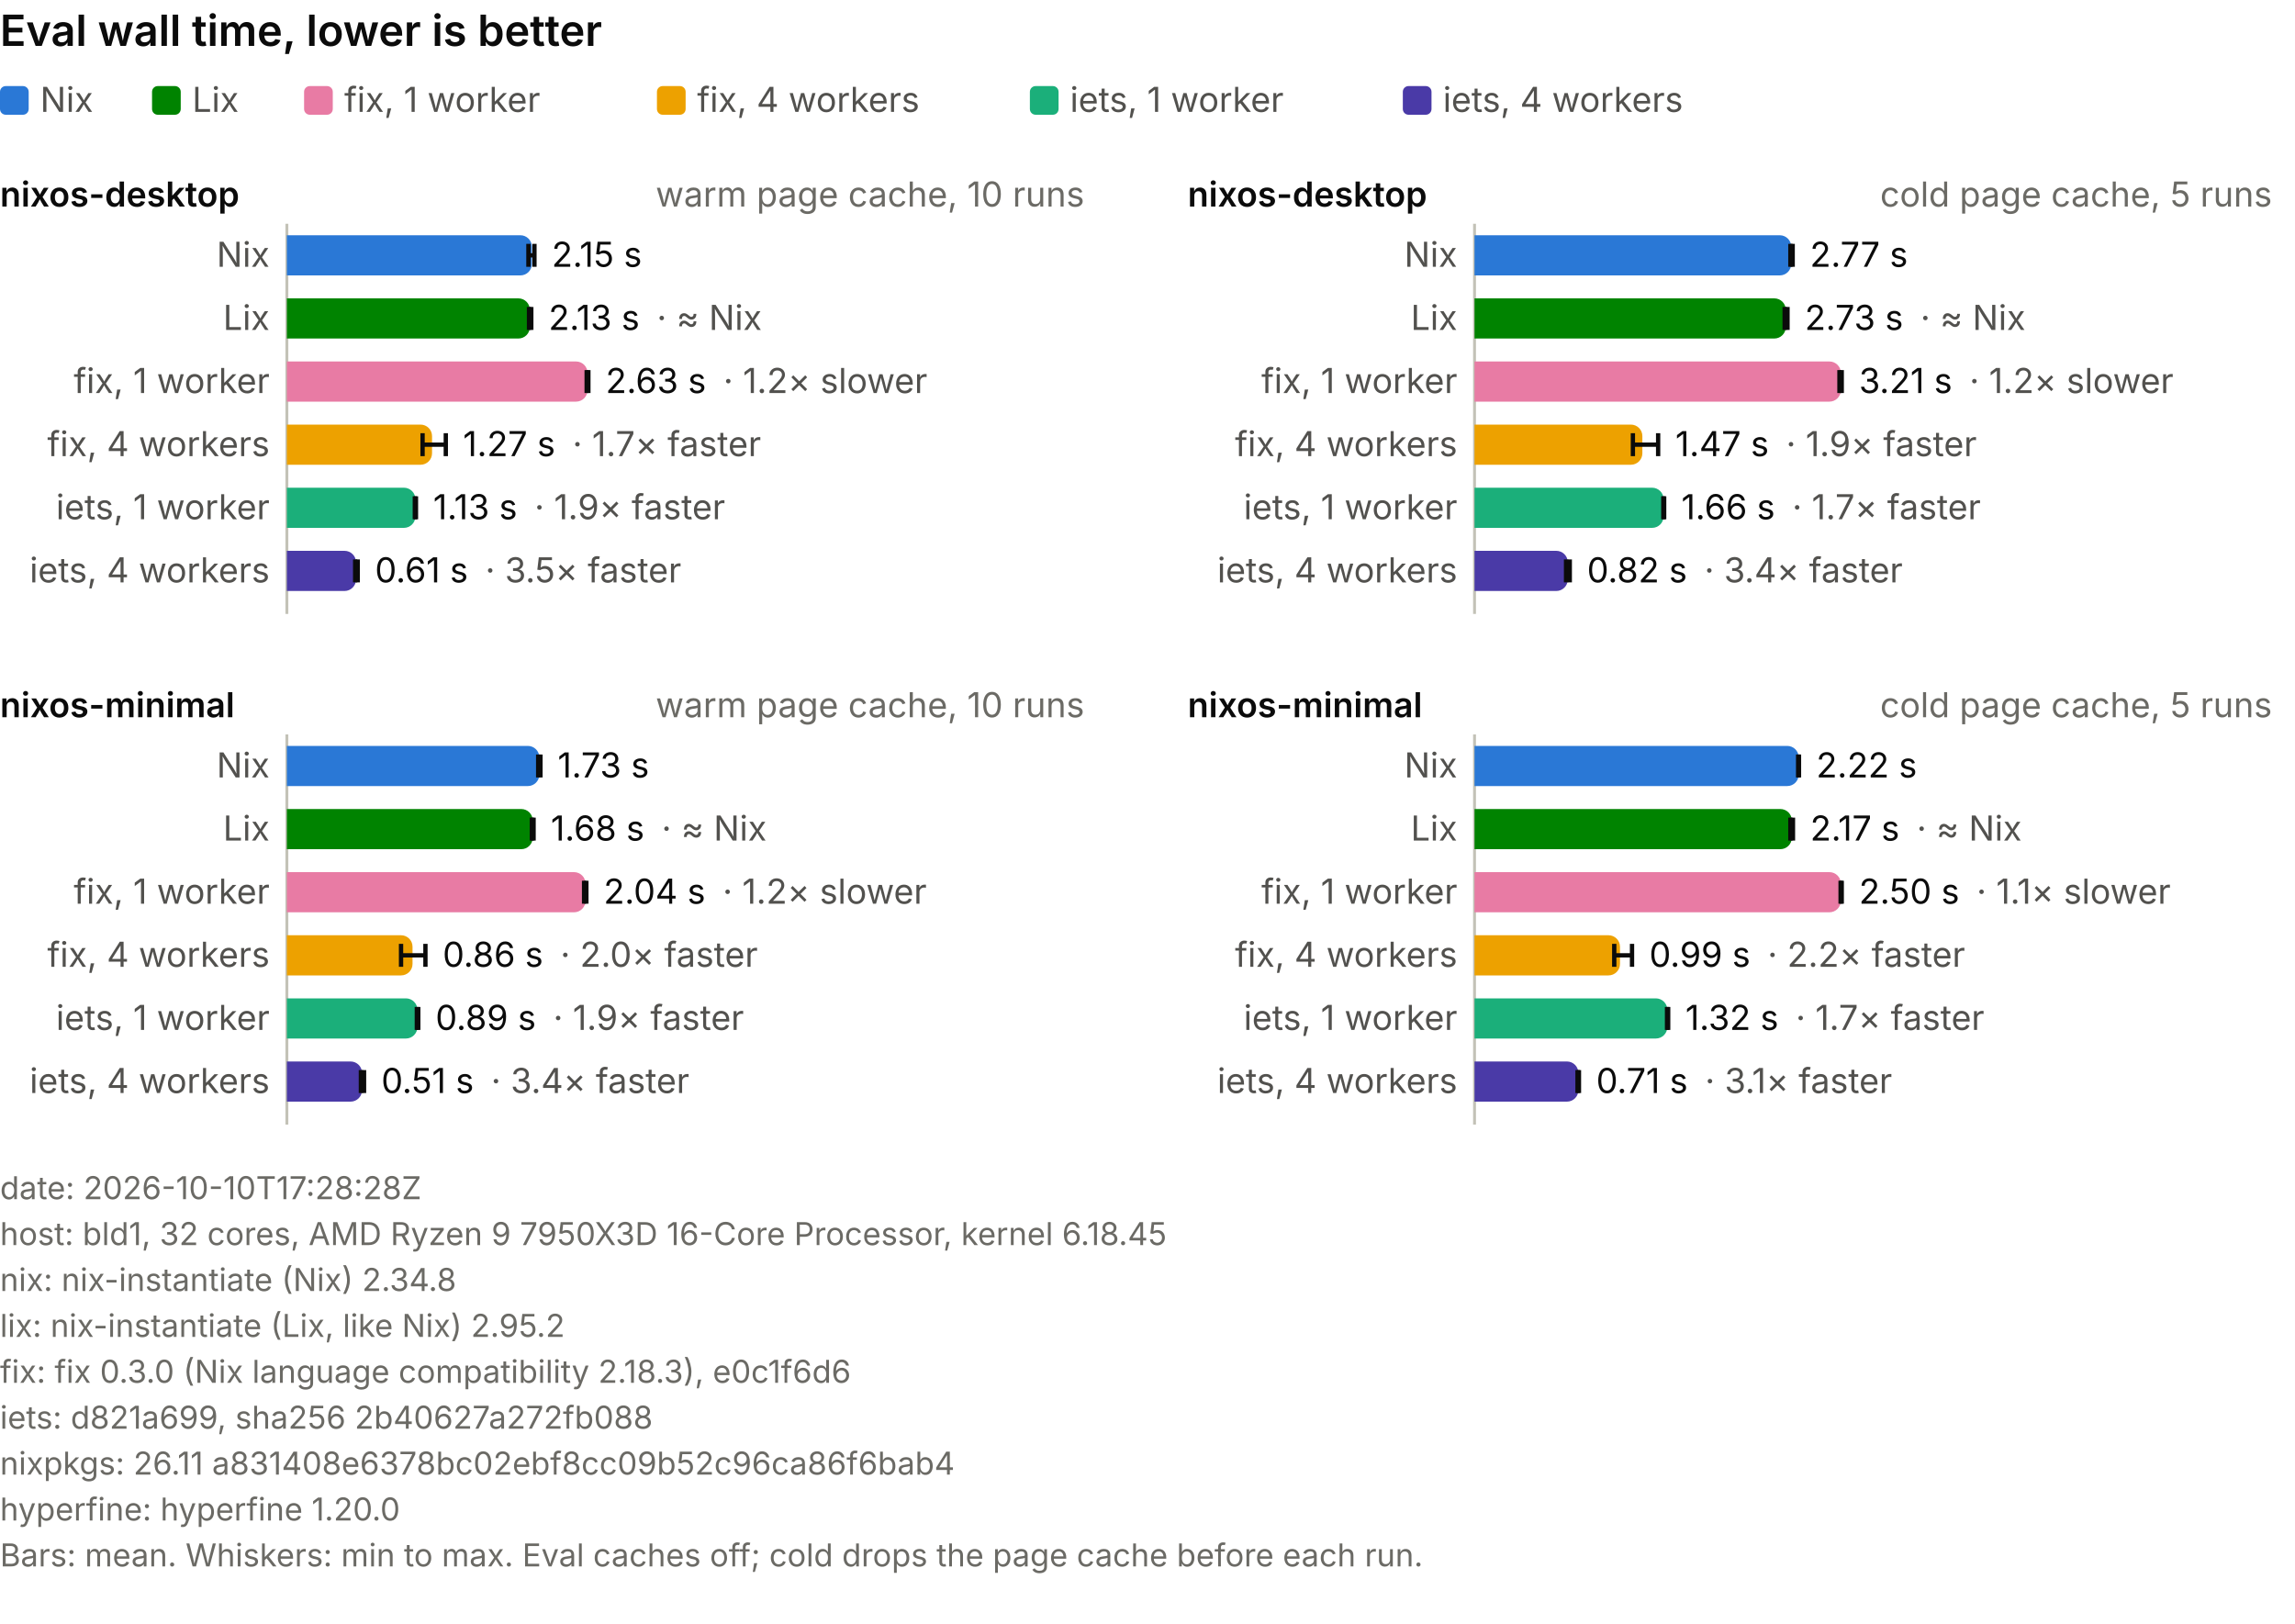
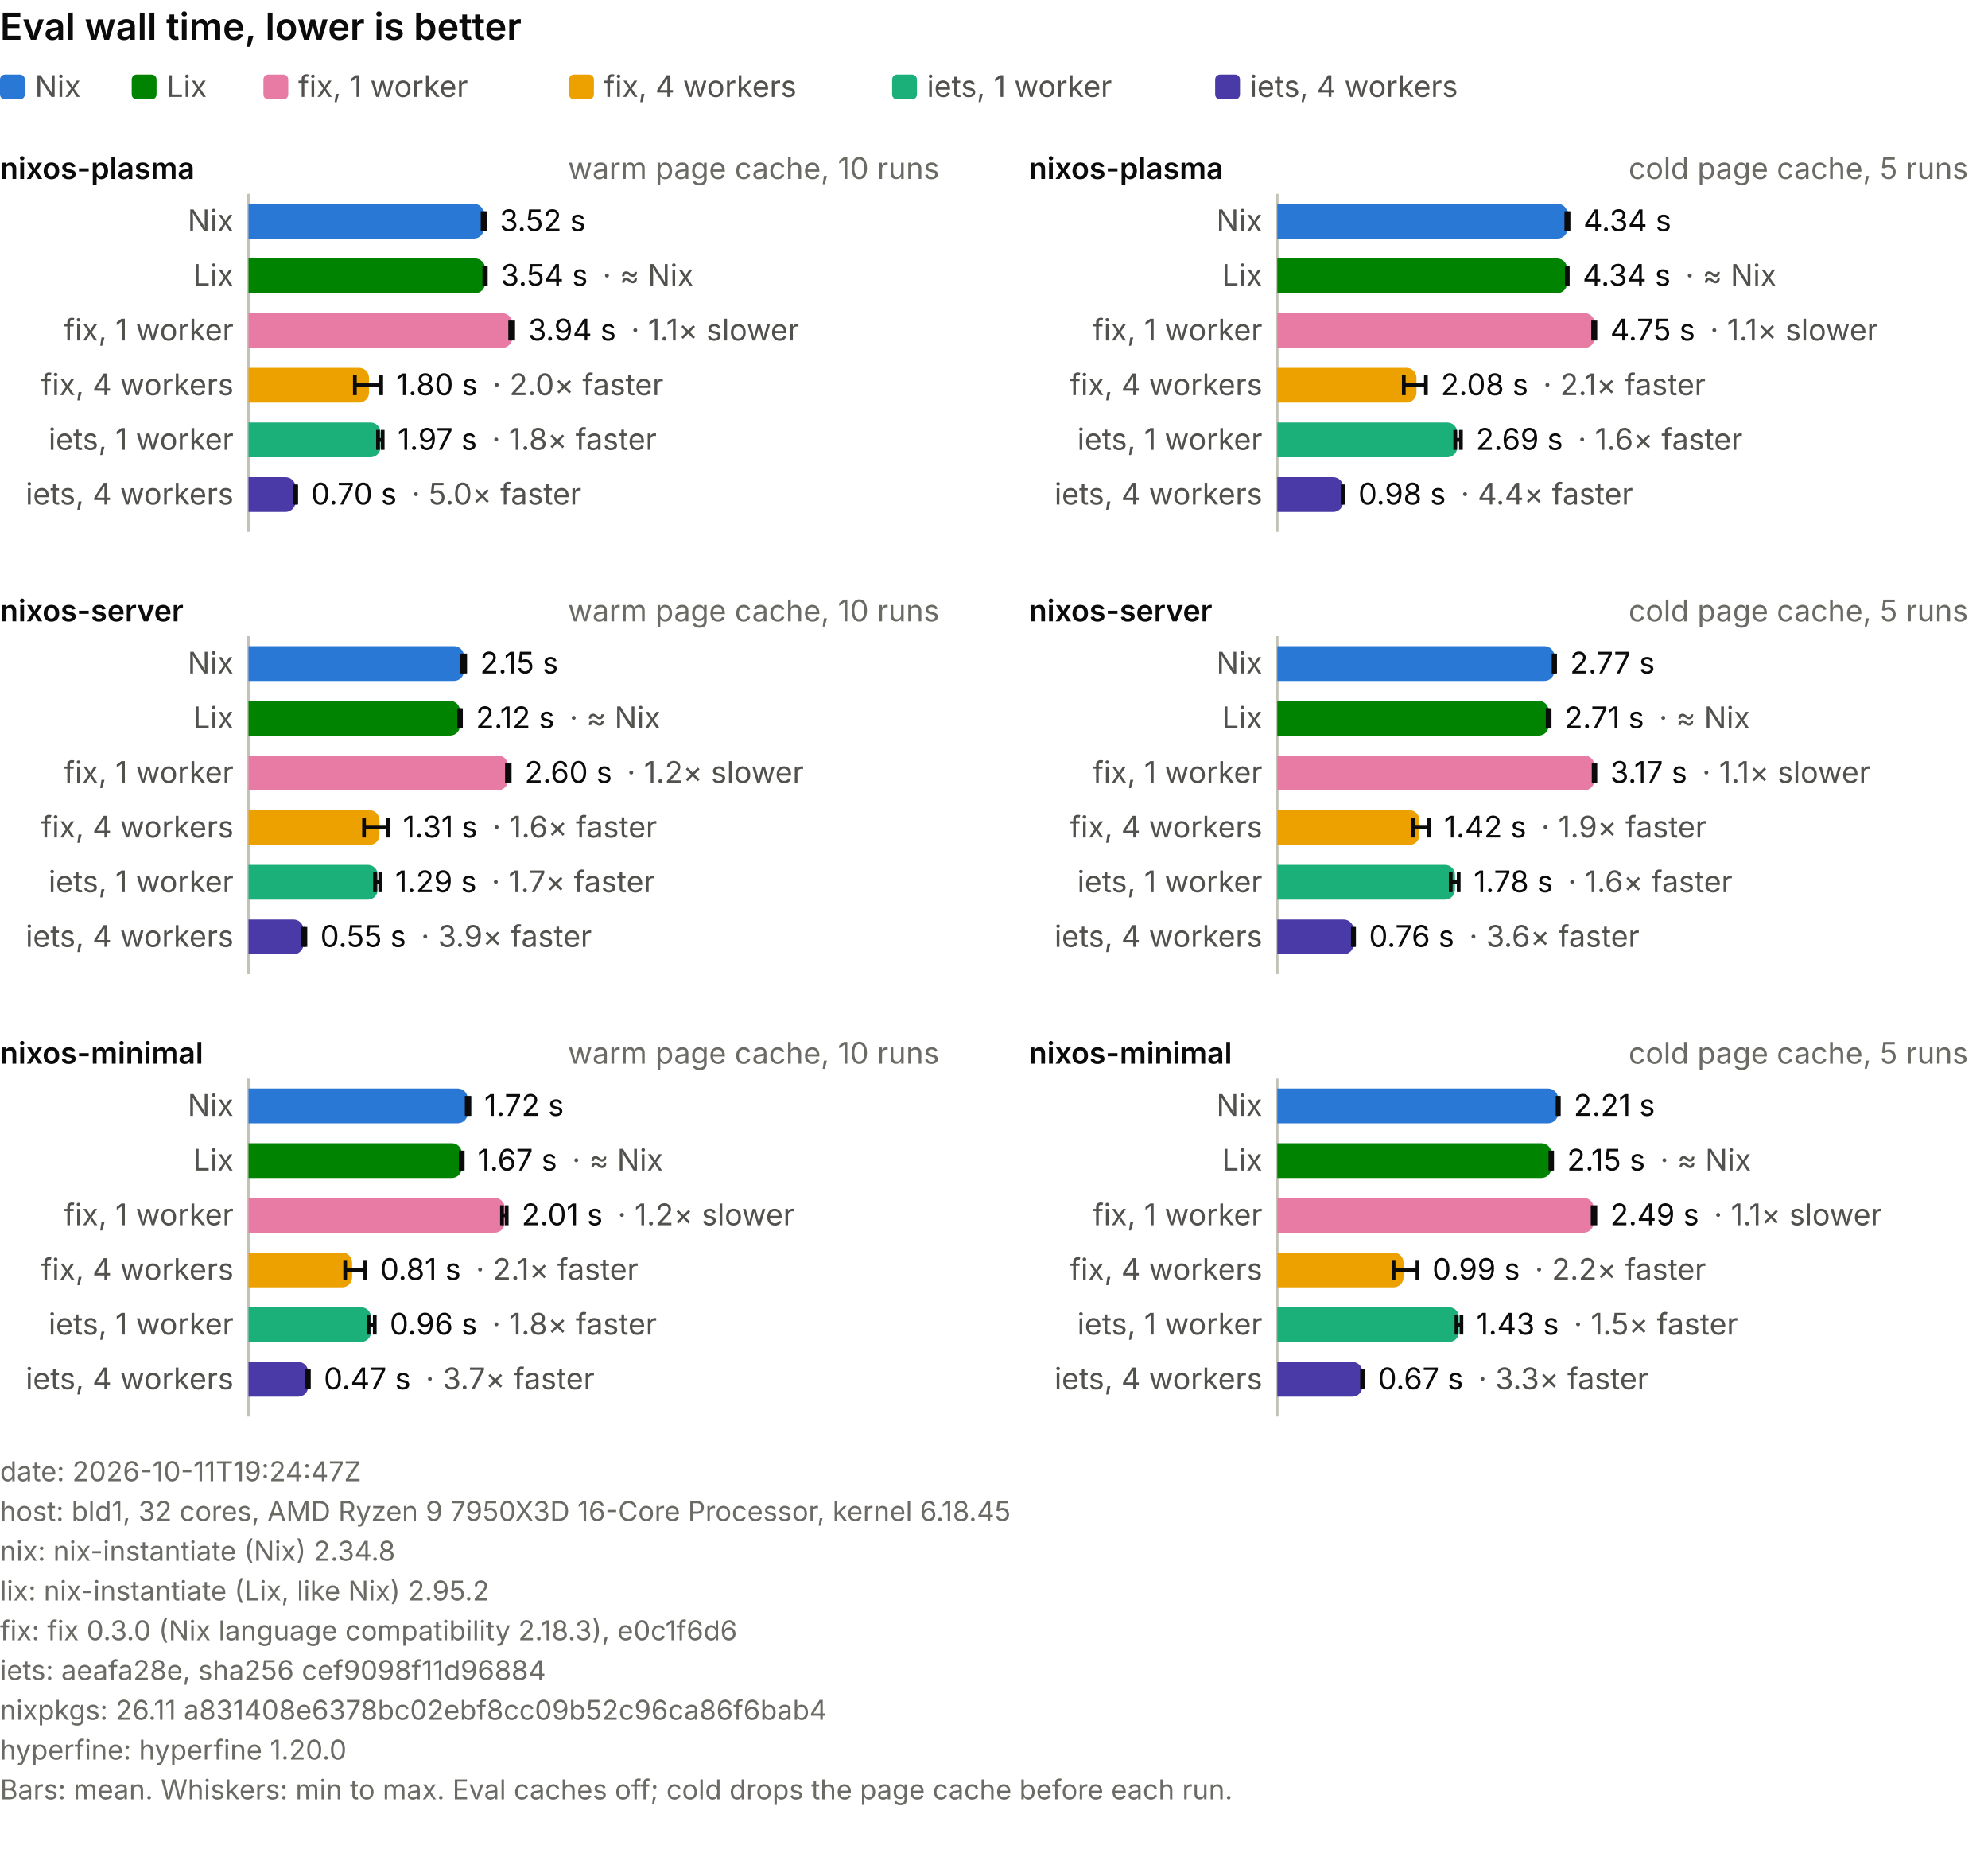
- <svg xmlns="http://www.w3.org/2000/svg" width="800" height="566" viewBox="0 0 800 566" font-family="system-ui,-apple-system,Segoe UI,sans-serif" font-size="12">
+ <svg xmlns="http://www.w3.org/2000/svg" width="800" height="744" viewBox="0 0 800 744" font-family="system-ui,-apple-system,Segoe UI,sans-serif" font-size="12">
  <text x="0" y="16" font-size="15" font-weight="600" fill="#0b0b0b">Eval wall time, lower is better</text>
  <rect x="0" y="30" width="10" height="10" rx="2" fill="#2a78d6" />
  <text x="14" y="39" fill="#52514e">Nix</text>
  <rect x="53" y="30" width="10" height="10" rx="2" fill="#008300" />
  <text x="67" y="39" fill="#52514e">Lix</text>
  <rect x="106" y="30" width="10" height="10" rx="2" fill="#e87ba4" />
  <text x="120" y="39" fill="#52514e">fix, 1 worker</text>
  <rect x="229" y="30" width="10" height="10" rx="2" fill="#eda100" />
  <text x="243" y="39" fill="#52514e">fix, 4 workers</text>
  <rect x="359" y="30" width="10" height="10" rx="2" fill="#1baf7a" />
  <text x="373" y="39" fill="#52514e">iets, 1 worker</text>
  <rect x="489" y="30" width="10" height="10" rx="2" fill="#4a3aa7" />
  <text x="503" y="39" fill="#52514e">iets, 4 workers</text>
-   <text x="0" y="72" font-weight="600" fill="#0b0b0b">nixos-desktop</text>
+   <text x="0" y="72" font-weight="600" fill="#0b0b0b">nixos-plasma</text>
  <text x="378" y="72" text-anchor="end" fill="#6b6a65">warm page cache, 10 runs</text>
  <line x1="100" x2="100" y1="78" y2="214" stroke="#c3c2b7" />
  <text x="94" y="93.0" text-anchor="end" fill="#52514e">Nix</text>
  <g>
-     <path d="M100 82h81.4a4 4 0 0 1 4 4v6a4 4 0 0 1 -4 4h-81.4z" fill="#2a78d6" />
-     <line x1="184.2" x2="186.3" y1="89.0" y2="89.0" stroke="#0b0b0b" stroke-width="1.5" />
-     <line x1="184.2" x2="184.2" y1="85.0" y2="93.0" stroke="#0b0b0b" stroke-width="1.5" />
-     <line x1="186.3" x2="186.3" y1="85.0" y2="93.0" stroke="#0b0b0b" stroke-width="1.5" />
-   </g>
-   <text x="192.3" y="93.0" fill="#0b0b0b">2.15 s<tspan dx="6" fill="#52514e" />
+     <path d="M100 82h90.7a4 4 0 0 1 4 4v6a4 4 0 0 1 -4 4h-90.7z" fill="#2a78d6" />
+     <line x1="194.2" x2="195.1" y1="89.0" y2="89.0" stroke="#0b0b0b" stroke-width="1.5" />
+     <line x1="194.2" x2="194.2" y1="85.0" y2="93.0" stroke="#0b0b0b" stroke-width="1.5" />
+     <line x1="195.1" x2="195.1" y1="85.0" y2="93.0" stroke="#0b0b0b" stroke-width="1.5" />
+   </g>
+   <text x="201.1" y="93.0" fill="#0b0b0b">3.52 s<tspan dx="6" fill="#52514e" />
  </text>
  <text x="94" y="115.0" text-anchor="end" fill="#52514e">Lix</text>
  <g>
-     <path d="M100 104h80.7a4 4 0 0 1 4 4v6a4 4 0 0 1 -4 4h-80.7z" fill="#008300" />
-     <line x1="184.4" x2="185.2" y1="111.0" y2="111.0" stroke="#0b0b0b" stroke-width="1.5" />
-     <line x1="184.4" x2="184.4" y1="107.0" y2="115.0" stroke="#0b0b0b" stroke-width="1.5" />
-     <line x1="185.2" x2="185.2" y1="107.0" y2="115.0" stroke="#0b0b0b" stroke-width="1.5" />
-   </g>
-   <text x="191.2" y="115.0" fill="#0b0b0b">2.13 s<tspan dx="6" fill="#52514e">· ≈ Nix</tspan>
+     <path d="M100 104h91.2a4 4 0 0 1 4 4v6a4 4 0 0 1 -4 4h-91.2z" fill="#008300" />
+     <line x1="194.9" x2="195.5" y1="111.0" y2="111.0" stroke="#0b0b0b" stroke-width="1.5" />
+     <line x1="194.9" x2="194.9" y1="107.0" y2="115.0" stroke="#0b0b0b" stroke-width="1.5" />
+     <line x1="195.5" x2="195.5" y1="107.0" y2="115.0" stroke="#0b0b0b" stroke-width="1.5" />
+   </g>
+   <text x="201.5" y="115.0" fill="#0b0b0b">3.54 s<tspan dx="6" fill="#52514e">· ≈ Nix</tspan>
  </text>
  <text x="94" y="137.0" text-anchor="end" fill="#52514e">fix, 1 worker</text>
  <g>
-     <path d="M100 126h100.8a4 4 0 0 1 4 4v6a4 4 0 0 1 -4 4h-100.8z" fill="#e87ba4" />
-     <line x1="204.5" x2="205.1" y1="133.0" y2="133.0" stroke="#0b0b0b" stroke-width="1.5" />
-     <line x1="204.5" x2="204.5" y1="129.0" y2="137.0" stroke="#0b0b0b" stroke-width="1.5" />
-     <line x1="205.1" x2="205.1" y1="129.0" y2="137.0" stroke="#0b0b0b" stroke-width="1.5" />
-   </g>
-   <text x="211.1" y="137.0" fill="#0b0b0b">2.63 s<tspan dx="6" fill="#52514e">· 1.2× slower</tspan>
+     <path d="M100 126h102.1a4 4 0 0 1 4 4v6a4 4 0 0 1 -4 4h-102.1z" fill="#e87ba4" />
+     <line x1="205.3" x2="206.5" y1="133.0" y2="133.0" stroke="#0b0b0b" stroke-width="1.5" />
+     <line x1="205.3" x2="205.3" y1="129.0" y2="137.0" stroke="#0b0b0b" stroke-width="1.5" />
+     <line x1="206.5" x2="206.5" y1="129.0" y2="137.0" stroke="#0b0b0b" stroke-width="1.5" />
+   </g>
+   <text x="212.5" y="137.0" fill="#0b0b0b">3.94 s<tspan dx="6" fill="#52514e">· 1.1× slower</tspan>
  </text>
  <text x="94" y="159.0" text-anchor="end" fill="#52514e">fix, 4 workers</text>
  <g>
-     <path d="M100 148h46.6a4 4 0 0 1 4 4v6a4 4 0 0 1 -4 4h-46.6z" fill="#eda100" />
-     <line x1="147.3" x2="155.4" y1="155.0" y2="155.0" stroke="#0b0b0b" stroke-width="1.5" />
-     <line x1="147.3" x2="147.3" y1="151.0" y2="159.0" stroke="#0b0b0b" stroke-width="1.5" />
-     <line x1="155.4" x2="155.4" y1="151.0" y2="159.0" stroke="#0b0b0b" stroke-width="1.5" />
-   </g>
-   <text x="161.4" y="159.0" fill="#0b0b0b">1.27 s<tspan dx="6" fill="#52514e">· 1.7× faster</tspan>
+     <path d="M100 148h44.5a4 4 0 0 1 4 4v6a4 4 0 0 1 -4 4h-44.5z" fill="#eda100" />
+     <line x1="142.8" x2="153.4" y1="155.0" y2="155.0" stroke="#0b0b0b" stroke-width="1.5" />
+     <line x1="142.8" x2="142.8" y1="151.0" y2="159.0" stroke="#0b0b0b" stroke-width="1.5" />
+     <line x1="153.4" x2="153.4" y1="151.0" y2="159.0" stroke="#0b0b0b" stroke-width="1.5" />
+   </g>
+   <text x="159.4" y="159.0" fill="#0b0b0b">1.80 s<tspan dx="6" fill="#52514e">· 2.0× faster</tspan>
  </text>
  <text x="94" y="181.0" text-anchor="end" fill="#52514e">iets, 1 worker</text>
  <g>
-     <path d="M100 170h40.8a4 4 0 0 1 4 4v6a4 4 0 0 1 -4 4h-40.8z" fill="#1baf7a" />
-     <line x1="144.6" x2="145.0" y1="177.0" y2="177.0" stroke="#0b0b0b" stroke-width="1.5" />
-     <line x1="144.6" x2="144.6" y1="173.0" y2="181.0" stroke="#0b0b0b" stroke-width="1.5" />
-     <line x1="145.0" x2="145.0" y1="173.0" y2="181.0" stroke="#0b0b0b" stroke-width="1.5" />
-   </g>
-   <text x="151.0" y="181.0" fill="#0b0b0b">1.13 s<tspan dx="6" fill="#52514e">· 1.9× faster</tspan>
+     <path d="M100 170h49.1a4 4 0 0 1 4 4v6a4 4 0 0 1 -4 4h-49.1z" fill="#1baf7a" />
+     <line x1="152.1" x2="154.0" y1="177.0" y2="177.0" stroke="#0b0b0b" stroke-width="1.5" />
+     <line x1="152.1" x2="152.1" y1="173.0" y2="181.0" stroke="#0b0b0b" stroke-width="1.5" />
+     <line x1="154.0" x2="154.0" y1="173.0" y2="181.0" stroke="#0b0b0b" stroke-width="1.5" />
+   </g>
+   <text x="160.0" y="181.0" fill="#0b0b0b">1.97 s<tspan dx="6" fill="#52514e">· 1.8× faster</tspan>
  </text>
  <text x="94" y="203.0" text-anchor="end" fill="#52514e">iets, 4 workers</text>
  <g>
-     <path d="M100 192h20.1a4 4 0 0 1 4 4v6a4 4 0 0 1 -4 4h-20.1z" fill="#4a3aa7" />
-     <line x1="123.8" x2="124.7" y1="199.0" y2="199.0" stroke="#0b0b0b" stroke-width="1.5" />
-     <line x1="123.8" x2="123.8" y1="195.0" y2="203.0" stroke="#0b0b0b" stroke-width="1.5" />
-     <line x1="124.7" x2="124.7" y1="195.0" y2="203.0" stroke="#0b0b0b" stroke-width="1.5" />
-   </g>
-   <text x="130.7" y="203.0" fill="#0b0b0b">0.61 s<tspan dx="6" fill="#52514e">· 3.5× faster</tspan>
-   </text>
-   <text x="414" y="72" font-weight="600" fill="#0b0b0b">nixos-desktop</text>
+     <path d="M100 192h14.9a4 4 0 0 1 4 4v6a4 4 0 0 1 -4 4h-14.9z" fill="#4a3aa7" />
+     <line x1="118.6" x2="119.2" y1="199.0" y2="199.0" stroke="#0b0b0b" stroke-width="1.5" />
+     <line x1="118.6" x2="118.6" y1="195.0" y2="203.0" stroke="#0b0b0b" stroke-width="1.5" />
+     <line x1="119.2" x2="119.2" y1="195.0" y2="203.0" stroke="#0b0b0b" stroke-width="1.5" />
+   </g>
+   <text x="125.2" y="203.0" fill="#0b0b0b">0.70 s<tspan dx="6" fill="#52514e">· 5.0× faster</tspan>
+   </text>
+   <text x="414" y="72" font-weight="600" fill="#0b0b0b">nixos-plasma</text>
  <text x="792" y="72" text-anchor="end" fill="#6b6a65">cold page cache, 5 runs</text>
  <line x1="514" x2="514" y1="78" y2="214" stroke="#c3c2b7" />
  <text x="508" y="93.0" text-anchor="end" fill="#52514e">Nix</text>
  <g>
-     <path d="M514 82h106.4a4 4 0 0 1 4 4v6a4 4 0 0 1 -4 4h-106.4z" fill="#2a78d6" />
-     <line x1="624.1" x2="624.9" y1="89.0" y2="89.0" stroke="#0b0b0b" stroke-width="1.5" />
-     <line x1="624.1" x2="624.1" y1="85.0" y2="93.0" stroke="#0b0b0b" stroke-width="1.5" />
-     <line x1="624.9" x2="624.9" y1="85.0" y2="93.0" stroke="#0b0b0b" stroke-width="1.5" />
-   </g>
-   <text x="630.9" y="93.0" fill="#0b0b0b">2.77 s<tspan dx="6" fill="#52514e" />
+     <path d="M514 82h112.8a4 4 0 0 1 4 4v6a4 4 0 0 1 -4 4h-112.8z" fill="#2a78d6" />
+     <line x1="630.3" x2="631.2" y1="89.0" y2="89.0" stroke="#0b0b0b" stroke-width="1.5" />
+     <line x1="630.3" x2="630.3" y1="85.0" y2="93.0" stroke="#0b0b0b" stroke-width="1.5" />
+     <line x1="631.2" x2="631.2" y1="85.0" y2="93.0" stroke="#0b0b0b" stroke-width="1.5" />
+   </g>
+   <text x="637.2" y="93.0" fill="#0b0b0b">4.34 s<tspan dx="6" fill="#52514e" />
  </text>
  <text x="508" y="115.0" text-anchor="end" fill="#52514e">Lix</text>
  <g>
-     <path d="M514 104h104.5a4 4 0 0 1 4 4v6a4 4 0 0 1 -4 4h-104.5z" fill="#008300" />
-     <line x1="622.1" x2="623.1" y1="111.0" y2="111.0" stroke="#0b0b0b" stroke-width="1.5" />
-     <line x1="622.1" x2="622.1" y1="107.0" y2="115.0" stroke="#0b0b0b" stroke-width="1.5" />
-     <line x1="623.1" x2="623.1" y1="107.0" y2="115.0" stroke="#0b0b0b" stroke-width="1.5" />
-   </g>
-   <text x="629.1" y="115.0" fill="#0b0b0b">2.73 s<tspan dx="6" fill="#52514e">· ≈ Nix</tspan>
+     <path d="M514 104h112.6a4 4 0 0 1 4 4v6a4 4 0 0 1 -4 4h-112.6z" fill="#008300" />
+     <line x1="630.5" x2="630.9" y1="111.0" y2="111.0" stroke="#0b0b0b" stroke-width="1.5" />
+     <line x1="630.5" x2="630.5" y1="107.0" y2="115.0" stroke="#0b0b0b" stroke-width="1.5" />
+     <line x1="630.9" x2="630.9" y1="107.0" y2="115.0" stroke="#0b0b0b" stroke-width="1.5" />
+   </g>
+   <text x="636.9" y="115.0" fill="#0b0b0b">4.34 s<tspan dx="6" fill="#52514e">· ≈ Nix</tspan>
  </text>
  <text x="508" y="137.0" text-anchor="end" fill="#52514e">fix, 1 worker</text>
  <g>
    <path d="M514 126h123.7a4 4 0 0 1 4 4v6a4 4 0 0 1 -4 4h-123.7z" fill="#e87ba4" />
-     <line x1="641.2" x2="642.0" y1="133.0" y2="133.0" stroke="#0b0b0b" stroke-width="1.5" />
-     <line x1="641.2" x2="641.2" y1="129.0" y2="137.0" stroke="#0b0b0b" stroke-width="1.5" />
+     <line x1="641.1" x2="642.0" y1="133.0" y2="133.0" stroke="#0b0b0b" stroke-width="1.5" />
+     <line x1="641.1" x2="641.1" y1="129.0" y2="137.0" stroke="#0b0b0b" stroke-width="1.5" />
    <line x1="642.0" x2="642.0" y1="129.0" y2="137.0" stroke="#0b0b0b" stroke-width="1.5" />
  </g>
-   <text x="648.0" y="137.0" fill="#0b0b0b">3.21 s<tspan dx="6" fill="#52514e">· 1.2× slower</tspan>
+   <text x="648.0" y="137.0" fill="#0b0b0b">4.75 s<tspan dx="6" fill="#52514e">· 1.1× slower</tspan>
  </text>
  <text x="508" y="159.0" text-anchor="end" fill="#52514e">fix, 4 workers</text>
  <g>
-     <path d="M514 148h54.5a4 4 0 0 1 4 4v6a4 4 0 0 1 -4 4h-54.5z" fill="#eda100" />
-     <line x1="569.2" x2="578.0" y1="155.0" y2="155.0" stroke="#0b0b0b" stroke-width="1.5" />
-     <line x1="569.2" x2="569.2" y1="151.0" y2="159.0" stroke="#0b0b0b" stroke-width="1.5" />
-     <line x1="578.0" x2="578.0" y1="151.0" y2="159.0" stroke="#0b0b0b" stroke-width="1.5" />
-   </g>
-   <text x="584.0" y="159.0" fill="#0b0b0b">1.47 s<tspan dx="6" fill="#52514e">· 1.9× faster</tspan>
+     <path d="M514 148h52.0a4 4 0 0 1 4 4v6a4 4 0 0 1 -4 4h-52.0z" fill="#eda100" />
+     <line x1="564.9" x2="573.8" y1="155.0" y2="155.0" stroke="#0b0b0b" stroke-width="1.5" />
+     <line x1="564.9" x2="564.9" y1="151.0" y2="159.0" stroke="#0b0b0b" stroke-width="1.5" />
+     <line x1="573.8" x2="573.8" y1="151.0" y2="159.0" stroke="#0b0b0b" stroke-width="1.5" />
+   </g>
+   <text x="579.8" y="159.0" fill="#0b0b0b">2.08 s<tspan dx="6" fill="#52514e">· 2.1× faster</tspan>
  </text>
  <text x="508" y="181.0" text-anchor="end" fill="#52514e">iets, 1 worker</text>
  <g>
-     <path d="M514 170h61.9a4 4 0 0 1 4 4v6a4 4 0 0 1 -4 4h-61.9z" fill="#1baf7a" />
-     <line x1="579.8" x2="580.1" y1="177.0" y2="177.0" stroke="#0b0b0b" stroke-width="1.5" />
-     <line x1="579.8" x2="579.8" y1="173.0" y2="181.0" stroke="#0b0b0b" stroke-width="1.5" />
-     <line x1="580.1" x2="580.1" y1="173.0" y2="181.0" stroke="#0b0b0b" stroke-width="1.5" />
-   </g>
-   <text x="586.1" y="181.0" fill="#0b0b0b">1.66 s<tspan dx="6" fill="#52514e">· 1.7× faster</tspan>
+     <path d="M514 170h68.4a4 4 0 0 1 4 4v6a4 4 0 0 1 -4 4h-68.4z" fill="#1baf7a" />
+     <line x1="585.6" x2="587.9" y1="177.0" y2="177.0" stroke="#0b0b0b" stroke-width="1.5" />
+     <line x1="585.6" x2="585.6" y1="173.0" y2="181.0" stroke="#0b0b0b" stroke-width="1.5" />
+     <line x1="587.9" x2="587.9" y1="173.0" y2="181.0" stroke="#0b0b0b" stroke-width="1.5" />
+   </g>
+   <text x="593.9" y="181.0" fill="#0b0b0b">2.69 s<tspan dx="6" fill="#52514e">· 1.6× faster</tspan>
  </text>
  <text x="508" y="203.0" text-anchor="end" fill="#52514e">iets, 4 workers</text>
  <g>
-     <path d="M514 192h28.5a4 4 0 0 1 4 4v6a4 4 0 0 1 -4 4h-28.5z" fill="#4a3aa7" />
-     <line x1="545.9" x2="547.2" y1="199.0" y2="199.0" stroke="#0b0b0b" stroke-width="1.5" />
-     <line x1="545.9" x2="545.9" y1="195.0" y2="203.0" stroke="#0b0b0b" stroke-width="1.5" />
-     <line x1="547.2" x2="547.2" y1="195.0" y2="203.0" stroke="#0b0b0b" stroke-width="1.5" />
-   </g>
-   <text x="553.2" y="203.0" fill="#0b0b0b">0.82 s<tspan dx="6" fill="#52514e">· 3.4× faster</tspan>
-   </text>
-   <text x="0" y="250" font-weight="600" fill="#0b0b0b">nixos-minimal</text>
+     <path d="M514 192h22.5a4 4 0 0 1 4 4v6a4 4 0 0 1 -4 4h-22.5z" fill="#4a3aa7" />
+     <line x1="540.3" x2="540.6" y1="199.0" y2="199.0" stroke="#0b0b0b" stroke-width="1.5" />
+     <line x1="540.3" x2="540.3" y1="195.0" y2="203.0" stroke="#0b0b0b" stroke-width="1.5" />
+     <line x1="540.6" x2="540.6" y1="195.0" y2="203.0" stroke="#0b0b0b" stroke-width="1.5" />
+   </g>
+   <text x="546.6" y="203.0" fill="#0b0b0b">0.98 s<tspan dx="6" fill="#52514e">· 4.4× faster</tspan>
+   </text>
+   <text x="0" y="250" font-weight="600" fill="#0b0b0b">nixos-server</text>
  <text x="378" y="250" text-anchor="end" fill="#6b6a65">warm page cache, 10 runs</text>
  <line x1="100" x2="100" y1="256" y2="392" stroke="#c3c2b7" />
  <text x="94" y="271.0" text-anchor="end" fill="#52514e">Nix</text>
  <g>
-     <path d="M100 260h84.0a4 4 0 0 1 4 4v6a4 4 0 0 1 -4 4h-84.0z" fill="#2a78d6" />
-     <line x1="187.6" x2="188.4" y1="267.0" y2="267.0" stroke="#0b0b0b" stroke-width="1.5" />
-     <line x1="187.6" x2="187.6" y1="263.0" y2="271.0" stroke="#0b0b0b" stroke-width="1.5" />
-     <line x1="188.4" x2="188.4" y1="263.0" y2="271.0" stroke="#0b0b0b" stroke-width="1.5" />
-   </g>
-   <text x="194.4" y="271.0" fill="#0b0b0b">1.73 s<tspan dx="6" fill="#52514e" />
+     <path d="M100 260h82.7a4 4 0 0 1 4 4v6a4 4 0 0 1 -4 4h-82.7z" fill="#2a78d6" />
+     <line x1="185.9" x2="187.2" y1="267.0" y2="267.0" stroke="#0b0b0b" stroke-width="1.5" />
+     <line x1="185.9" x2="185.9" y1="263.0" y2="271.0" stroke="#0b0b0b" stroke-width="1.5" />
+     <line x1="187.2" x2="187.2" y1="263.0" y2="271.0" stroke="#0b0b0b" stroke-width="1.5" />
+   </g>
+   <text x="193.2" y="271.0" fill="#0b0b0b">2.15 s<tspan dx="6" fill="#52514e" />
  </text>
  <text x="94" y="293.0" text-anchor="end" fill="#52514e">Lix</text>
  <g>
-     <path d="M100 282h81.7a4 4 0 0 1 4 4v6a4 4 0 0 1 -4 4h-81.7z" fill="#008300" />
-     <line x1="185.4" x2="186.0" y1="289.0" y2="289.0" stroke="#0b0b0b" stroke-width="1.5" />
-     <line x1="185.4" x2="185.4" y1="285.0" y2="293.0" stroke="#0b0b0b" stroke-width="1.5" />
-     <line x1="186.0" x2="186.0" y1="285.0" y2="293.0" stroke="#0b0b0b" stroke-width="1.5" />
-   </g>
-   <text x="192.0" y="293.0" fill="#0b0b0b">1.68 s<tspan dx="6" fill="#52514e">· ≈ Nix</tspan>
+     <path d="M100 282h81.1a4 4 0 0 1 4 4v6a4 4 0 0 1 -4 4h-81.1z" fill="#008300" />
+     <line x1="184.8" x2="185.5" y1="289.0" y2="289.0" stroke="#0b0b0b" stroke-width="1.5" />
+     <line x1="184.8" x2="184.8" y1="285.0" y2="293.0" stroke="#0b0b0b" stroke-width="1.5" />
+     <line x1="185.5" x2="185.5" y1="285.0" y2="293.0" stroke="#0b0b0b" stroke-width="1.5" />
+   </g>
+   <text x="191.5" y="293.0" fill="#0b0b0b">2.12 s<tspan dx="6" fill="#52514e">· ≈ Nix</tspan>
  </text>
  <text x="94" y="315.0" text-anchor="end" fill="#52514e">fix, 1 worker</text>
  <g>
-     <path d="M100 304h100.1a4 4 0 0 1 4 4v6a4 4 0 0 1 -4 4h-100.1z" fill="#e87ba4" />
-     <line x1="203.6" x2="204.4" y1="311.0" y2="311.0" stroke="#0b0b0b" stroke-width="1.5" />
-     <line x1="203.6" x2="203.6" y1="307.0" y2="315.0" stroke="#0b0b0b" stroke-width="1.5" />
-     <line x1="204.4" x2="204.4" y1="307.0" y2="315.0" stroke="#0b0b0b" stroke-width="1.5" />
-   </g>
-   <text x="210.4" y="315.0" fill="#0b0b0b">2.04 s<tspan dx="6" fill="#52514e">· 1.2× slower</tspan>
+     <path d="M100 304h100.4a4 4 0 0 1 4 4v6a4 4 0 0 1 -4 4h-100.4z" fill="#e87ba4" />
+     <line x1="204.0" x2="205.1" y1="311.0" y2="311.0" stroke="#0b0b0b" stroke-width="1.5" />
+     <line x1="204.0" x2="204.0" y1="307.0" y2="315.0" stroke="#0b0b0b" stroke-width="1.5" />
+     <line x1="205.1" x2="205.1" y1="307.0" y2="315.0" stroke="#0b0b0b" stroke-width="1.5" />
+   </g>
+   <text x="211.1" y="315.0" fill="#0b0b0b">2.60 s<tspan dx="6" fill="#52514e">· 1.2× slower</tspan>
  </text>
  <text x="94" y="337.0" text-anchor="end" fill="#52514e">fix, 4 workers</text>
  <g>
-     <path d="M100 326h39.8a4 4 0 0 1 4 4v6a4 4 0 0 1 -4 4h-39.8z" fill="#eda100" />
-     <line x1="139.8" x2="148.3" y1="333.0" y2="333.0" stroke="#0b0b0b" stroke-width="1.5" />
-     <line x1="139.8" x2="139.8" y1="329.0" y2="337.0" stroke="#0b0b0b" stroke-width="1.5" />
-     <line x1="148.3" x2="148.3" y1="329.0" y2="337.0" stroke="#0b0b0b" stroke-width="1.5" />
-   </g>
-   <text x="154.3" y="337.0" fill="#0b0b0b">0.86 s<tspan dx="6" fill="#52514e">· 2.0× faster</tspan>
+     <path d="M100 326h48.7a4 4 0 0 1 4 4v6a4 4 0 0 1 -4 4h-48.7z" fill="#eda100" />
+     <line x1="146.5" x2="156.1" y1="333.0" y2="333.0" stroke="#0b0b0b" stroke-width="1.5" />
+     <line x1="146.5" x2="146.5" y1="329.0" y2="337.0" stroke="#0b0b0b" stroke-width="1.5" />
+     <line x1="156.1" x2="156.1" y1="329.0" y2="337.0" stroke="#0b0b0b" stroke-width="1.5" />
+   </g>
+   <text x="162.1" y="337.0" fill="#0b0b0b">1.31 s<tspan dx="6" fill="#52514e">· 1.6× faster</tspan>
  </text>
  <text x="94" y="359.0" text-anchor="end" fill="#52514e">iets, 1 worker</text>
  <g>
-     <path d="M100 348h41.5a4 4 0 0 1 4 4v6a4 4 0 0 1 -4 4h-41.5z" fill="#1baf7a" />
-     <line x1="145.3" x2="145.8" y1="355.0" y2="355.0" stroke="#0b0b0b" stroke-width="1.5" />
-     <line x1="145.3" x2="145.3" y1="351.0" y2="359.0" stroke="#0b0b0b" stroke-width="1.5" />
-     <line x1="145.8" x2="145.8" y1="351.0" y2="359.0" stroke="#0b0b0b" stroke-width="1.5" />
-   </g>
-   <text x="151.8" y="359.0" fill="#0b0b0b">0.89 s<tspan dx="6" fill="#52514e">· 1.9× faster</tspan>
+     <path d="M100 348h48.0a4 4 0 0 1 4 4v6a4 4 0 0 1 -4 4h-48.0z" fill="#1baf7a" />
+     <line x1="150.9" x2="153.0" y1="355.0" y2="355.0" stroke="#0b0b0b" stroke-width="1.5" />
+     <line x1="150.9" x2="150.9" y1="351.0" y2="359.0" stroke="#0b0b0b" stroke-width="1.5" />
+     <line x1="153.0" x2="153.0" y1="351.0" y2="359.0" stroke="#0b0b0b" stroke-width="1.5" />
+   </g>
+   <text x="159.0" y="359.0" fill="#0b0b0b">1.29 s<tspan dx="6" fill="#52514e">· 1.7× faster</tspan>
  </text>
  <text x="94" y="381.0" text-anchor="end" fill="#52514e">iets, 4 workers</text>
  <g>
-     <path d="M100 370h22.2a4 4 0 0 1 4 4v6a4 4 0 0 1 -4 4h-22.2z" fill="#4a3aa7" />
-     <line x1="125.8" x2="126.9" y1="377.0" y2="377.0" stroke="#0b0b0b" stroke-width="1.5" />
-     <line x1="125.8" x2="125.8" y1="373.0" y2="381.0" stroke="#0b0b0b" stroke-width="1.5" />
-     <line x1="126.9" x2="126.9" y1="373.0" y2="381.0" stroke="#0b0b0b" stroke-width="1.5" />
-   </g>
-   <text x="132.9" y="381.0" fill="#0b0b0b">0.51 s<tspan dx="6" fill="#52514e">· 3.4× faster</tspan>
-   </text>
-   <text x="414" y="250" font-weight="600" fill="#0b0b0b">nixos-minimal</text>
+     <path d="M100 370h18.1a4 4 0 0 1 4 4v6a4 4 0 0 1 -4 4h-18.1z" fill="#4a3aa7" />
+     <line x1="121.9" x2="122.9" y1="377.0" y2="377.0" stroke="#0b0b0b" stroke-width="1.5" />
+     <line x1="121.9" x2="121.9" y1="373.0" y2="381.0" stroke="#0b0b0b" stroke-width="1.5" />
+     <line x1="122.9" x2="122.9" y1="373.0" y2="381.0" stroke="#0b0b0b" stroke-width="1.5" />
+   </g>
+   <text x="128.9" y="381.0" fill="#0b0b0b">0.55 s<tspan dx="6" fill="#52514e">· 3.9× faster</tspan>
+   </text>
+   <text x="414" y="250" font-weight="600" fill="#0b0b0b">nixos-server</text>
  <text x="792" y="250" text-anchor="end" fill="#6b6a65">cold page cache, 5 runs</text>
  <line x1="514" x2="514" y1="256" y2="392" stroke="#c3c2b7" />
  <text x="508" y="271.0" text-anchor="end" fill="#52514e">Nix</text>
  <g>
-     <path d="M514 260h109.0a4 4 0 0 1 4 4v6a4 4 0 0 1 -4 4h-109.0z" fill="#2a78d6" />
-     <line x1="626.8" x2="627.1" y1="267.0" y2="267.0" stroke="#0b0b0b" stroke-width="1.5" />
-     <line x1="626.8" x2="626.8" y1="263.0" y2="271.0" stroke="#0b0b0b" stroke-width="1.5" />
-     <line x1="627.1" x2="627.1" y1="263.0" y2="271.0" stroke="#0b0b0b" stroke-width="1.5" />
-   </g>
-   <text x="633.1" y="271.0" fill="#0b0b0b">2.22 s<tspan dx="6" fill="#52514e" />
+     <path d="M514 260h107.5a4 4 0 0 1 4 4v6a4 4 0 0 1 -4 4h-107.5z" fill="#2a78d6" />
+     <line x1="625.2" x2="625.8" y1="267.0" y2="267.0" stroke="#0b0b0b" stroke-width="1.5" />
+     <line x1="625.2" x2="625.2" y1="263.0" y2="271.0" stroke="#0b0b0b" stroke-width="1.5" />
+     <line x1="625.8" x2="625.8" y1="263.0" y2="271.0" stroke="#0b0b0b" stroke-width="1.5" />
+   </g>
+   <text x="631.8" y="271.0" fill="#0b0b0b">2.77 s<tspan dx="6" fill="#52514e" />
  </text>
  <text x="508" y="293.0" text-anchor="end" fill="#52514e">Lix</text>
  <g>
-     <path d="M514 282h106.6a4 4 0 0 1 4 4v6a4 4 0 0 1 -4 4h-106.6z" fill="#008300" />
-     <line x1="624.1" x2="625.0" y1="289.0" y2="289.0" stroke="#0b0b0b" stroke-width="1.5" />
-     <line x1="624.1" x2="624.1" y1="285.0" y2="293.0" stroke="#0b0b0b" stroke-width="1.5" />
-     <line x1="625.0" x2="625.0" y1="285.0" y2="293.0" stroke="#0b0b0b" stroke-width="1.5" />
-   </g>
-   <text x="631.0" y="293.0" fill="#0b0b0b">2.17 s<tspan dx="6" fill="#52514e">· ≈ Nix</tspan>
+     <path d="M514 282h105.2a4 4 0 0 1 4 4v6a4 4 0 0 1 -4 4h-105.2z" fill="#008300" />
+     <line x1="622.8" x2="623.6" y1="289.0" y2="289.0" stroke="#0b0b0b" stroke-width="1.5" />
+     <line x1="622.8" x2="622.8" y1="285.0" y2="293.0" stroke="#0b0b0b" stroke-width="1.5" />
+     <line x1="623.6" x2="623.6" y1="285.0" y2="293.0" stroke="#0b0b0b" stroke-width="1.5" />
+   </g>
+   <text x="629.6" y="293.0" fill="#0b0b0b">2.71 s<tspan dx="6" fill="#52514e">· ≈ Nix</tspan>
  </text>
  <text x="508" y="315.0" text-anchor="end" fill="#52514e">fix, 1 worker</text>
  <g>
-     <path d="M514 304h123.7a4 4 0 0 1 4 4v6a4 4 0 0 1 -4 4h-123.7z" fill="#e87ba4" />
-     <line x1="641.6" x2="642.0" y1="311.0" y2="311.0" stroke="#0b0b0b" stroke-width="1.5" />
-     <line x1="641.6" x2="641.6" y1="307.0" y2="315.0" stroke="#0b0b0b" stroke-width="1.5" />
+     <path d="M514 304h123.6a4 4 0 0 1 4 4v6a4 4 0 0 1 -4 4h-123.6z" fill="#e87ba4" />
+     <line x1="641.3" x2="642.0" y1="311.0" y2="311.0" stroke="#0b0b0b" stroke-width="1.5" />
+     <line x1="641.3" x2="641.3" y1="307.0" y2="315.0" stroke="#0b0b0b" stroke-width="1.5" />
    <line x1="642.0" x2="642.0" y1="307.0" y2="315.0" stroke="#0b0b0b" stroke-width="1.5" />
  </g>
-   <text x="648.0" y="315.0" fill="#0b0b0b">2.50 s<tspan dx="6" fill="#52514e">· 1.1× slower</tspan>
+   <text x="648.0" y="315.0" fill="#0b0b0b">3.17 s<tspan dx="6" fill="#52514e">· 1.1× slower</tspan>
  </text>
  <text x="508" y="337.0" text-anchor="end" fill="#52514e">fix, 4 workers</text>
  <g>
-     <path d="M514 326h46.7a4 4 0 0 1 4 4v6a4 4 0 0 1 -4 4h-46.7z" fill="#eda100" />
-     <line x1="562.7" x2="568.9" y1="333.0" y2="333.0" stroke="#0b0b0b" stroke-width="1.5" />
-     <line x1="562.7" x2="562.7" y1="329.0" y2="337.0" stroke="#0b0b0b" stroke-width="1.5" />
-     <line x1="568.9" x2="568.9" y1="329.0" y2="337.0" stroke="#0b0b0b" stroke-width="1.5" />
-   </g>
-   <text x="574.9" y="337.0" fill="#0b0b0b">0.99 s<tspan dx="6" fill="#52514e">· 2.2× faster</tspan>
+     <path d="M514 326h53.2a4 4 0 0 1 4 4v6a4 4 0 0 1 -4 4h-53.2z" fill="#eda100" />
+     <line x1="568.6" x2="575.1" y1="333.0" y2="333.0" stroke="#0b0b0b" stroke-width="1.5" />
+     <line x1="568.6" x2="568.6" y1="329.0" y2="337.0" stroke="#0b0b0b" stroke-width="1.5" />
+     <line x1="575.1" x2="575.1" y1="329.0" y2="337.0" stroke="#0b0b0b" stroke-width="1.5" />
+   </g>
+   <text x="581.1" y="337.0" fill="#0b0b0b">1.42 s<tspan dx="6" fill="#52514e">· 1.9× faster</tspan>
  </text>
  <text x="508" y="359.0" text-anchor="end" fill="#52514e">iets, 1 worker</text>
  <g>
-     <path d="M514 348h63.2a4 4 0 0 1 4 4v6a4 4 0 0 1 -4 4h-63.2z" fill="#1baf7a" />
-     <line x1="581.1" x2="581.5" y1="355.0" y2="355.0" stroke="#0b0b0b" stroke-width="1.5" />
-     <line x1="581.1" x2="581.1" y1="351.0" y2="359.0" stroke="#0b0b0b" stroke-width="1.5" />
-     <line x1="581.5" x2="581.5" y1="351.0" y2="359.0" stroke="#0b0b0b" stroke-width="1.5" />
-   </g>
-   <text x="587.5" y="359.0" fill="#0b0b0b">1.32 s<tspan dx="6" fill="#52514e">· 1.7× faster</tspan>
+     <path d="M514 348h67.5a4 4 0 0 1 4 4v6a4 4 0 0 1 -4 4h-67.5z" fill="#1baf7a" />
+     <line x1="583.8" x2="587.0" y1="355.0" y2="355.0" stroke="#0b0b0b" stroke-width="1.5" />
+     <line x1="583.8" x2="583.8" y1="351.0" y2="359.0" stroke="#0b0b0b" stroke-width="1.5" />
+     <line x1="587.0" x2="587.0" y1="351.0" y2="359.0" stroke="#0b0b0b" stroke-width="1.5" />
+   </g>
+   <text x="593.0" y="359.0" fill="#0b0b0b">1.78 s<tspan dx="6" fill="#52514e">· 1.6× faster</tspan>
  </text>
  <text x="508" y="381.0" text-anchor="end" fill="#52514e">iets, 4 workers</text>
  <g>
-     <path d="M514 370h32.2a4 4 0 0 1 4 4v6a4 4 0 0 1 -4 4h-32.2z" fill="#4a3aa7" />
-     <line x1="549.9" x2="550.4" y1="377.0" y2="377.0" stroke="#0b0b0b" stroke-width="1.5" />
-     <line x1="549.9" x2="549.9" y1="373.0" y2="381.0" stroke="#0b0b0b" stroke-width="1.5" />
-     <line x1="550.4" x2="550.4" y1="373.0" y2="381.0" stroke="#0b0b0b" stroke-width="1.5" />
-   </g>
-   <text x="556.4" y="381.0" fill="#0b0b0b">0.71 s<tspan dx="6" fill="#52514e">· 3.1× faster</tspan>
-   </text>
-   <text x="0" y="418" font-size="11" fill="#6b6a65">date: 2026-10-10T17:28:28Z</text>
-   <text x="0" y="434" font-size="11" fill="#6b6a65">host: bld1, 32 cores, AMD Ryzen 9 7950X3D 16-Core Processor, kernel 6.18.45</text>
-   <text x="0" y="450" font-size="11" fill="#6b6a65">nix: nix-instantiate (Nix) 2.34.8</text>
-   <text x="0" y="466" font-size="11" fill="#6b6a65">lix: nix-instantiate (Lix, like Nix) 2.95.2</text>
-   <text x="0" y="482" font-size="11" fill="#6b6a65">fix: fix 0.3.0 (Nix language compatibility 2.18.3), e0c1f6d6</text>
-   <text x="0" y="498" font-size="11" fill="#6b6a65">iets: d821a699, sha256 2b40627a272fb088</text>
-   <text x="0" y="514" font-size="11" fill="#6b6a65">nixpkgs: 26.11 a831408e6378bc02ebf8cc09b52c96ca86f6bab4</text>
-   <text x="0" y="530" font-size="11" fill="#6b6a65">hyperfine: hyperfine 1.20.0</text>
-   <text x="0" y="546" font-size="11" fill="#6b6a65">Bars: mean. Whiskers: min to max. Eval caches off; cold drops the page cache before each run.</text>
+     <path d="M514 370h26.7a4 4 0 0 1 4 4v6a4 4 0 0 1 -4 4h-26.7z" fill="#4a3aa7" />
+     <line x1="544.4" x2="544.9" y1="377.0" y2="377.0" stroke="#0b0b0b" stroke-width="1.5" />
+     <line x1="544.4" x2="544.4" y1="373.0" y2="381.0" stroke="#0b0b0b" stroke-width="1.5" />
+     <line x1="544.9" x2="544.9" y1="373.0" y2="381.0" stroke="#0b0b0b" stroke-width="1.5" />
+   </g>
+   <text x="550.9" y="381.0" fill="#0b0b0b">0.76 s<tspan dx="6" fill="#52514e">· 3.6× faster</tspan>
+   </text>
+   <text x="0" y="428" font-weight="600" fill="#0b0b0b">nixos-minimal</text>
+   <text x="378" y="428" text-anchor="end" fill="#6b6a65">warm page cache, 10 runs</text>
+   <line x1="100" x2="100" y1="434" y2="570" stroke="#c3c2b7" />
+   <text x="94" y="449.0" text-anchor="end" fill="#52514e">Nix</text>
+   <g>
+     <path d="M100 438h84.2a4 4 0 0 1 4 4v6a4 4 0 0 1 -4 4h-84.2z" fill="#2a78d6" />
+     <line x1="187.8" x2="188.9" y1="445.0" y2="445.0" stroke="#0b0b0b" stroke-width="1.5" />
+     <line x1="187.8" x2="187.8" y1="441.0" y2="449.0" stroke="#0b0b0b" stroke-width="1.5" />
+     <line x1="188.9" x2="188.9" y1="441.0" y2="449.0" stroke="#0b0b0b" stroke-width="1.5" />
+   </g>
+   <text x="194.9" y="449.0" fill="#0b0b0b">1.72 s<tspan dx="6" fill="#52514e" />
+   </text>
+   <text x="94" y="471.0" text-anchor="end" fill="#52514e">Lix</text>
+   <g>
+     <path d="M100 460h81.8a4 4 0 0 1 4 4v6a4 4 0 0 1 -4 4h-81.8z" fill="#008300" />
+     <line x1="185.4" x2="186.2" y1="467.0" y2="467.0" stroke="#0b0b0b" stroke-width="1.5" />
+     <line x1="185.4" x2="185.4" y1="463.0" y2="471.0" stroke="#0b0b0b" stroke-width="1.5" />
+     <line x1="186.2" x2="186.2" y1="463.0" y2="471.0" stroke="#0b0b0b" stroke-width="1.5" />
+   </g>
+   <text x="192.2" y="471.0" fill="#0b0b0b">1.67 s<tspan dx="6" fill="#52514e">· ≈ Nix</tspan>
+   </text>
+   <text x="94" y="493.0" text-anchor="end" fill="#52514e">fix, 1 worker</text>
+   <g>
+     <path d="M100 482h99.1a4 4 0 0 1 4 4v6a4 4 0 0 1 -4 4h-99.1z" fill="#e87ba4" />
+     <line x1="202.0" x2="203.9" y1="489.0" y2="489.0" stroke="#0b0b0b" stroke-width="1.5" />
+     <line x1="202.0" x2="202.0" y1="485.0" y2="493.0" stroke="#0b0b0b" stroke-width="1.5" />
+     <line x1="203.9" x2="203.9" y1="485.0" y2="493.0" stroke="#0b0b0b" stroke-width="1.5" />
+   </g>
+   <text x="209.9" y="493.0" fill="#0b0b0b">2.01 s<tspan dx="6" fill="#52514e">· 1.2× slower</tspan>
+   </text>
+   <text x="94" y="515.0" text-anchor="end" fill="#52514e">fix, 4 workers</text>
+   <g>
+     <path d="M100 504h37.7a4 4 0 0 1 4 4v6a4 4 0 0 1 -4 4h-37.7z" fill="#eda100" />
+     <line x1="138.9" x2="147.0" y1="511.0" y2="511.0" stroke="#0b0b0b" stroke-width="1.5" />
+     <line x1="138.9" x2="138.9" y1="507.0" y2="515.0" stroke="#0b0b0b" stroke-width="1.5" />
+     <line x1="147.0" x2="147.0" y1="507.0" y2="515.0" stroke="#0b0b0b" stroke-width="1.5" />
+   </g>
+   <text x="153.0" y="515.0" fill="#0b0b0b">0.81 s<tspan dx="6" fill="#52514e">· 2.1× faster</tspan>
+   </text>
+   <text x="94" y="537.0" text-anchor="end" fill="#52514e">iets, 1 worker</text>
+   <g>
+     <path d="M100 526h45.3a4 4 0 0 1 4 4v6a4 4 0 0 1 -4 4h-45.3z" fill="#1baf7a" />
+     <line x1="148.3" x2="150.8" y1="533.0" y2="533.0" stroke="#0b0b0b" stroke-width="1.5" />
+     <line x1="148.3" x2="148.3" y1="529.0" y2="537.0" stroke="#0b0b0b" stroke-width="1.5" />
+     <line x1="150.8" x2="150.8" y1="529.0" y2="537.0" stroke="#0b0b0b" stroke-width="1.5" />
+   </g>
+   <text x="156.8" y="537.0" fill="#0b0b0b">0.96 s<tspan dx="6" fill="#52514e">· 1.8× faster</tspan>
+   </text>
+   <text x="94" y="559.0" text-anchor="end" fill="#52514e">iets, 4 workers</text>
+   <g>
+     <path d="M100 548h20.0a4 4 0 0 1 4 4v6a4 4 0 0 1 -4 4h-20.0z" fill="#4a3aa7" />
+     <line x1="123.6" x2="124.3" y1="555.0" y2="555.0" stroke="#0b0b0b" stroke-width="1.5" />
+     <line x1="123.6" x2="123.6" y1="551.0" y2="559.0" stroke="#0b0b0b" stroke-width="1.5" />
+     <line x1="124.3" x2="124.3" y1="551.0" y2="559.0" stroke="#0b0b0b" stroke-width="1.5" />
+   </g>
+   <text x="130.3" y="559.0" fill="#0b0b0b">0.47 s<tspan dx="6" fill="#52514e">· 3.7× faster</tspan>
+   </text>
+   <text x="414" y="428" font-weight="600" fill="#0b0b0b">nixos-minimal</text>
+   <text x="792" y="428" text-anchor="end" fill="#6b6a65">cold page cache, 5 runs</text>
+   <line x1="514" x2="514" y1="434" y2="570" stroke="#c3c2b7" />
+   <text x="508" y="449.0" text-anchor="end" fill="#52514e">Nix</text>
+   <g>
+     <path d="M514 438h109.0a4 4 0 0 1 4 4v6a4 4 0 0 1 -4 4h-109.0z" fill="#2a78d6" />
+     <line x1="626.8" x2="627.3" y1="445.0" y2="445.0" stroke="#0b0b0b" stroke-width="1.5" />
+     <line x1="626.8" x2="626.8" y1="441.0" y2="449.0" stroke="#0b0b0b" stroke-width="1.5" />
+     <line x1="627.3" x2="627.3" y1="441.0" y2="449.0" stroke="#0b0b0b" stroke-width="1.5" />
+   </g>
+   <text x="633.3" y="449.0" fill="#0b0b0b">2.21 s<tspan dx="6" fill="#52514e" />
+   </text>
+   <text x="508" y="471.0" text-anchor="end" fill="#52514e">Lix</text>
+   <g>
+     <path d="M514 460h106.3a4 4 0 0 1 4 4v6a4 4 0 0 1 -4 4h-106.3z" fill="#008300" />
+     <line x1="623.9" x2="624.6" y1="467.0" y2="467.0" stroke="#0b0b0b" stroke-width="1.5" />
+     <line x1="623.9" x2="623.9" y1="463.0" y2="471.0" stroke="#0b0b0b" stroke-width="1.5" />
+     <line x1="624.6" x2="624.6" y1="463.0" y2="471.0" stroke="#0b0b0b" stroke-width="1.5" />
+   </g>
+   <text x="630.6" y="471.0" fill="#0b0b0b">2.15 s<tspan dx="6" fill="#52514e">· ≈ Nix</tspan>
+   </text>
+   <text x="508" y="493.0" text-anchor="end" fill="#52514e">fix, 1 worker</text>
+   <g>
+     <path d="M514 482h123.3a4 4 0 0 1 4 4v6a4 4 0 0 1 -4 4h-123.3z" fill="#e87ba4" />
+     <line x1="640.9" x2="642.0" y1="489.0" y2="489.0" stroke="#0b0b0b" stroke-width="1.5" />
+     <line x1="640.9" x2="640.9" y1="485.0" y2="493.0" stroke="#0b0b0b" stroke-width="1.5" />
+     <line x1="642.0" x2="642.0" y1="485.0" y2="493.0" stroke="#0b0b0b" stroke-width="1.5" />
+   </g>
+   <text x="648.0" y="493.0" fill="#0b0b0b">2.49 s<tspan dx="6" fill="#52514e">· 1.1× slower</tspan>
+   </text>
+   <text x="508" y="515.0" text-anchor="end" fill="#52514e">fix, 4 workers</text>
+   <g>
+     <path d="M514 504h46.8a4 4 0 0 1 4 4v6a4 4 0 0 1 -4 4h-46.8z" fill="#eda100" />
+     <line x1="560.8" x2="570.4" y1="511.0" y2="511.0" stroke="#0b0b0b" stroke-width="1.5" />
+     <line x1="560.8" x2="560.8" y1="507.0" y2="515.0" stroke="#0b0b0b" stroke-width="1.5" />
+     <line x1="570.4" x2="570.4" y1="507.0" y2="515.0" stroke="#0b0b0b" stroke-width="1.5" />
+   </g>
+   <text x="576.4" y="515.0" fill="#0b0b0b">0.99 s<tspan dx="6" fill="#52514e">· 2.2× faster</tspan>
+   </text>
+   <text x="508" y="537.0" text-anchor="end" fill="#52514e">iets, 1 worker</text>
+   <g>
+     <path d="M514 526h69.1a4 4 0 0 1 4 4v6a4 4 0 0 1 -4 4h-69.1z" fill="#1baf7a" />
+     <line x1="586.1" x2="588.1" y1="533.0" y2="533.0" stroke="#0b0b0b" stroke-width="1.5" />
+     <line x1="586.1" x2="586.1" y1="529.0" y2="537.0" stroke="#0b0b0b" stroke-width="1.5" />
+     <line x1="588.1" x2="588.1" y1="529.0" y2="537.0" stroke="#0b0b0b" stroke-width="1.5" />
+   </g>
+   <text x="594.1" y="537.0" fill="#0b0b0b">1.43 s<tspan dx="6" fill="#52514e">· 1.5× faster</tspan>
+   </text>
+   <text x="508" y="559.0" text-anchor="end" fill="#52514e">iets, 4 workers</text>
+   <g>
+     <path d="M514 548h30.2a4 4 0 0 1 4 4v6a4 4 0 0 1 -4 4h-30.2z" fill="#4a3aa7" />
+     <line x1="548.1" x2="548.5" y1="555.0" y2="555.0" stroke="#0b0b0b" stroke-width="1.5" />
+     <line x1="548.1" x2="548.1" y1="551.0" y2="559.0" stroke="#0b0b0b" stroke-width="1.5" />
+     <line x1="548.5" x2="548.5" y1="551.0" y2="559.0" stroke="#0b0b0b" stroke-width="1.5" />
+   </g>
+   <text x="554.5" y="559.0" fill="#0b0b0b">0.67 s<tspan dx="6" fill="#52514e">· 3.3× faster</tspan>
+   </text>
+   <text x="0" y="596" font-size="11" fill="#6b6a65">date: 2026-10-11T19:24:47Z</text>
+   <text x="0" y="612" font-size="11" fill="#6b6a65">host: bld1, 32 cores, AMD Ryzen 9 7950X3D 16-Core Processor, kernel 6.18.45</text>
+   <text x="0" y="628" font-size="11" fill="#6b6a65">nix: nix-instantiate (Nix) 2.34.8</text>
+   <text x="0" y="644" font-size="11" fill="#6b6a65">lix: nix-instantiate (Lix, like Nix) 2.95.2</text>
+   <text x="0" y="660" font-size="11" fill="#6b6a65">fix: fix 0.3.0 (Nix language compatibility 2.18.3), e0c1f6d6</text>
+   <text x="0" y="676" font-size="11" fill="#6b6a65">iets: aeafa28e, sha256 cef9098f11d96884</text>
+   <text x="0" y="692" font-size="11" fill="#6b6a65">nixpkgs: 26.11 a831408e6378bc02ebf8cc09b52c96ca86f6bab4</text>
+   <text x="0" y="708" font-size="11" fill="#6b6a65">hyperfine: hyperfine 1.20.0</text>
+   <text x="0" y="724" font-size="11" fill="#6b6a65">Bars: mean. Whiskers: min to max. Eval caches off; cold drops the page cache before each run.</text>
</svg>
